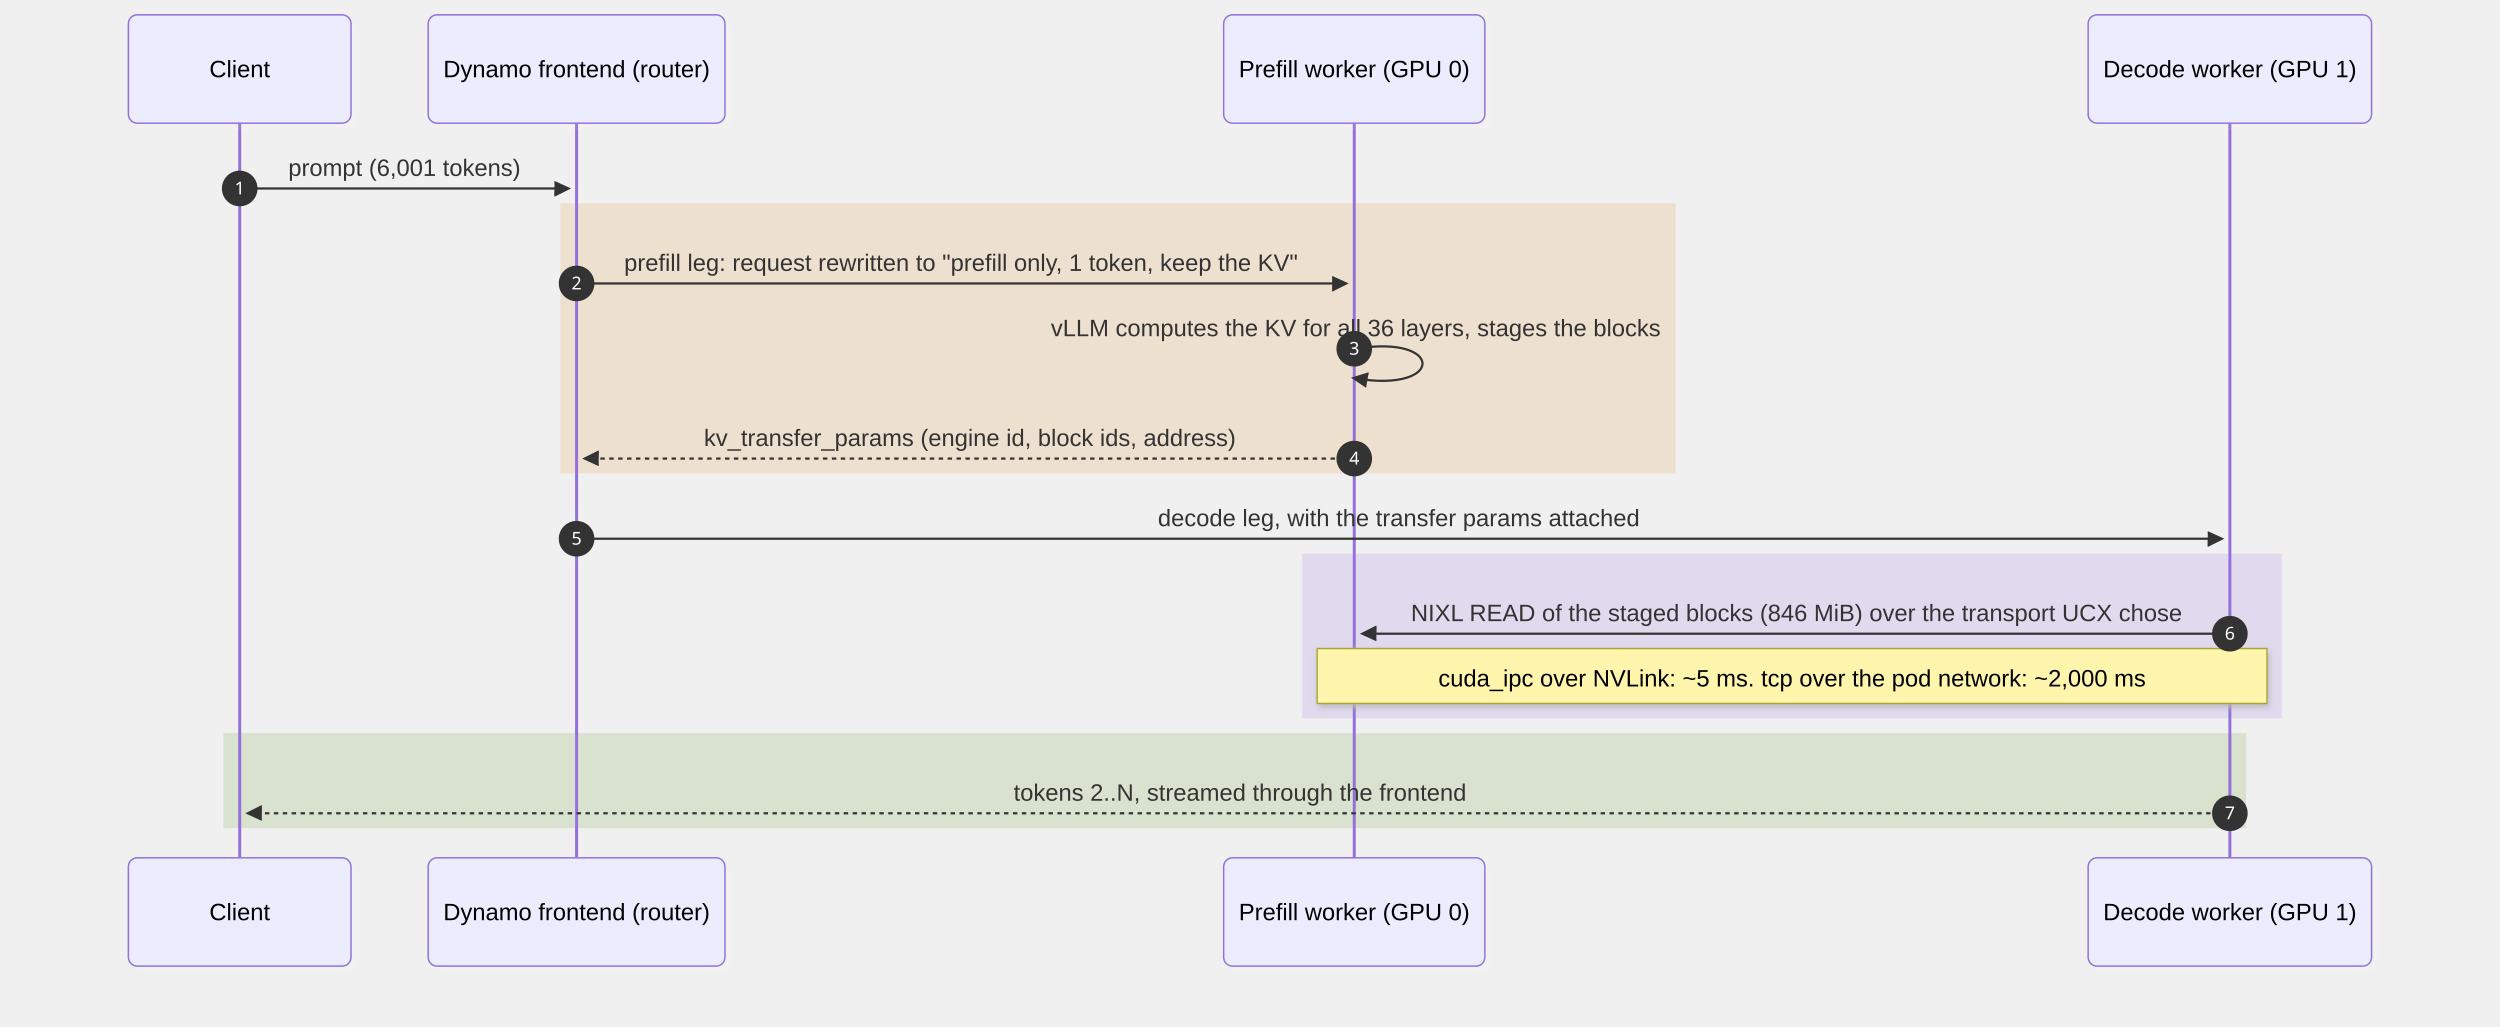
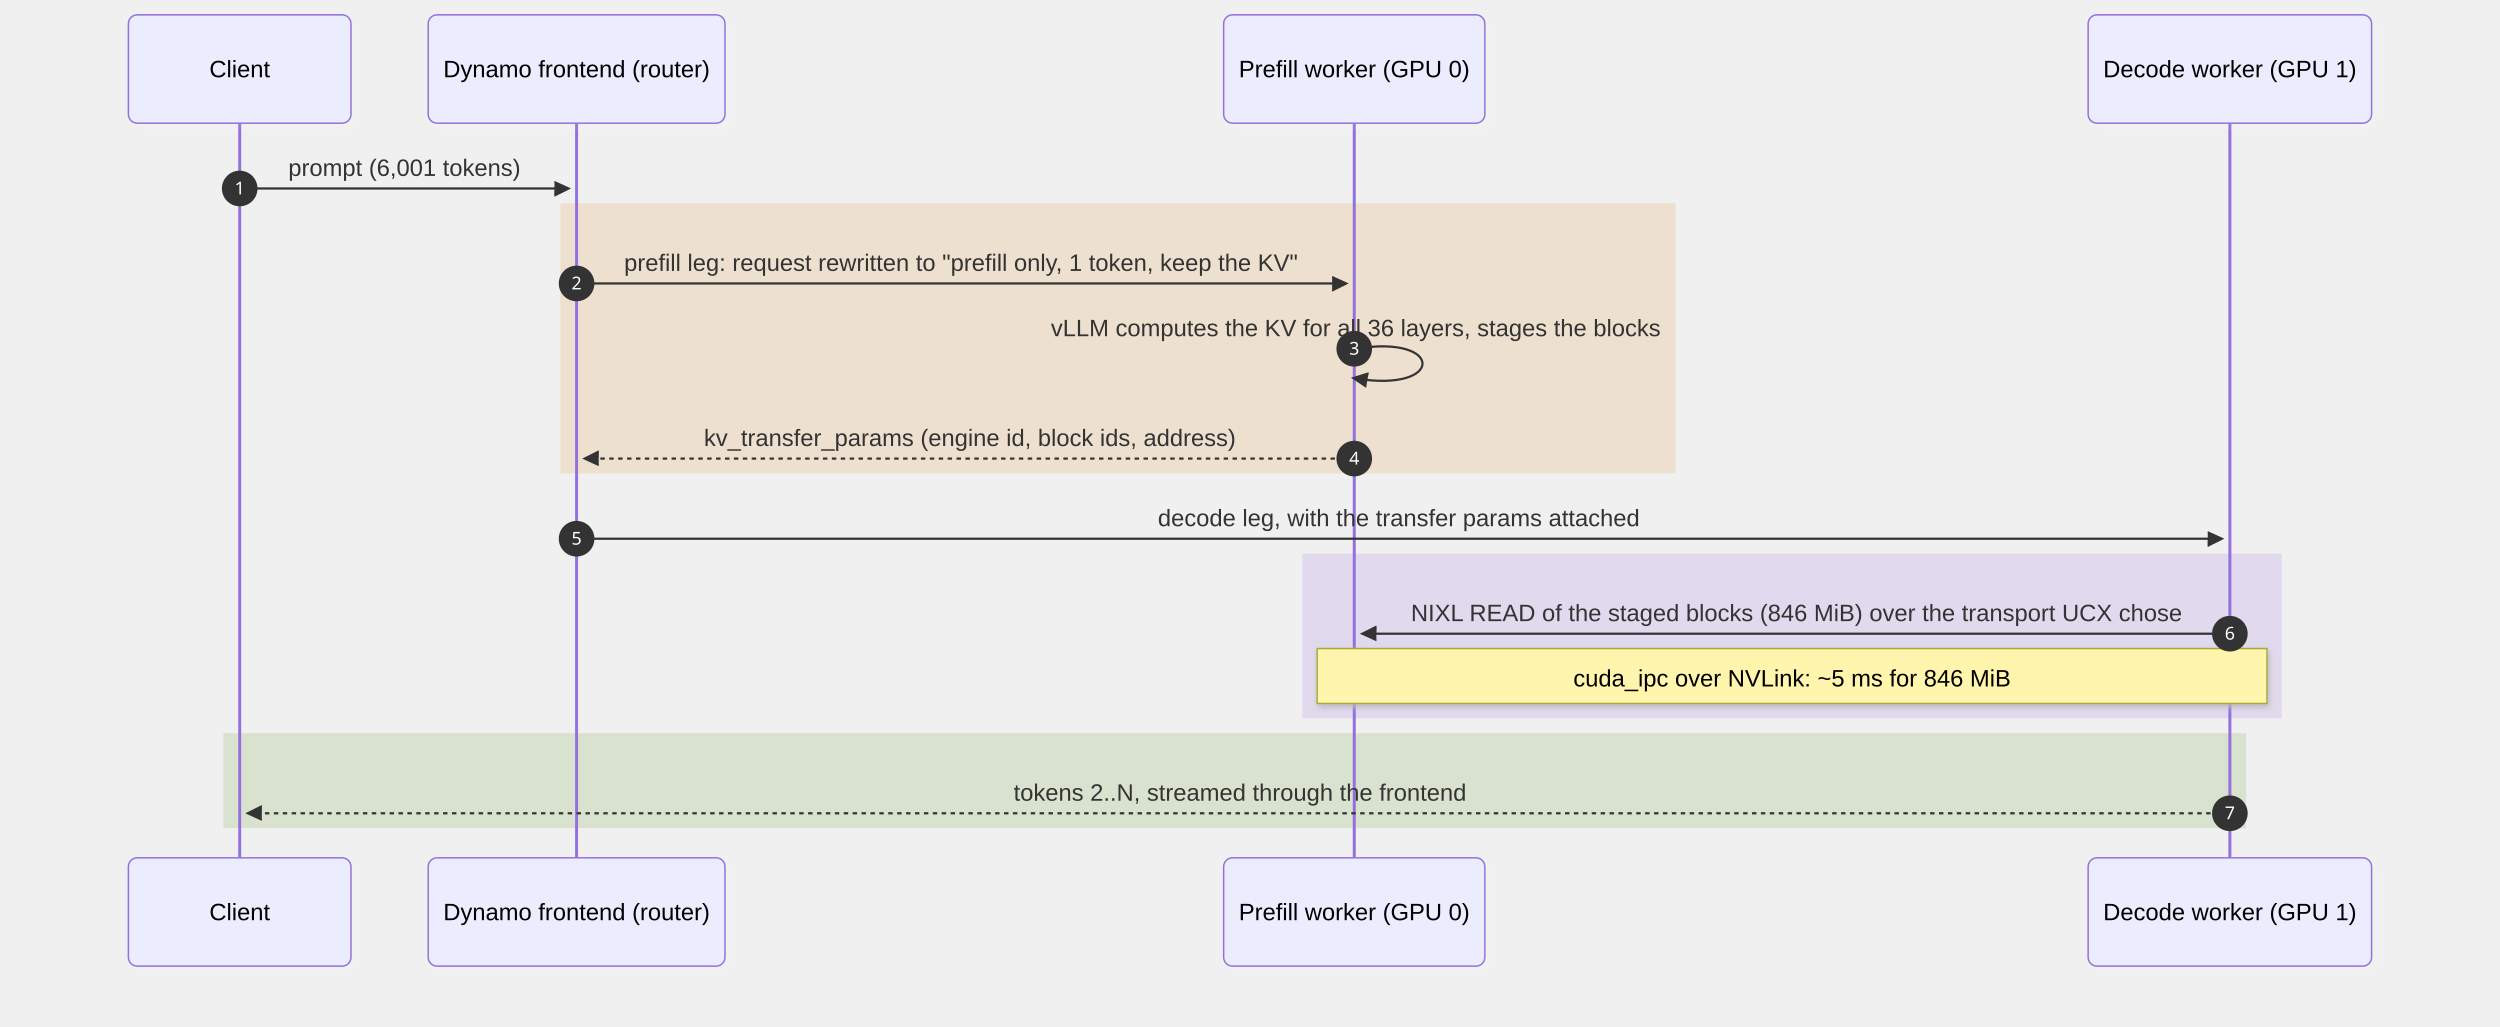
<svg xmlns="http://www.w3.org/2000/svg" id="my-svg" width="1611.5" height="662" viewBox="-50 -10 1611.5 692" role="graphics-document document" aria-roledescription="sequence" style="background-color: white;">
  <rect x="64" y="484" fill="rgba(76, 140, 0, 0.14)" width="1363" height="64" class="rect" />
  <rect x="791" y="363" fill="rgba(130, 80, 223, 0.14)" width="660" height="111" class="rect" />
  <rect x="291" y="127" fill="rgba(224, 123, 0, 0.14)" width="751.5" height="182" class="rect" />
  <g>
    <rect x="1320.5" y="568" fill="#eaeaea" stroke="#666" width="191" height="73" name="D" rx="6" ry="6" class="actor actor-bottom" data-look="neo" filter="url(#my-svg-drop-shadow)" />
    <text x="1416" y="604.5" dominant-baseline="central" alignment-baseline="central" class="actor actor-box" style="text-anchor: middle; font-size: 16px; font-weight: 400; font-family: Arial, Helvetica, sans-serif;">
      <tspan x="1416" dy="0">Decode worker (GPU 1)</tspan>
    </text>
  </g>
  <g>
    <rect x="738" y="568" fill="#eaeaea" stroke="#666" width="176" height="73" name="P" rx="6" ry="6" class="actor actor-bottom" data-look="neo" filter="url(#my-svg-drop-shadow)" />
    <text x="826" y="604.5" dominant-baseline="central" alignment-baseline="central" class="actor actor-box" style="text-anchor: middle; font-size: 16px; font-weight: 400; font-family: Arial, Helvetica, sans-serif;">
      <tspan x="826" dy="0">Prefill worker (GPU 0)</tspan>
    </text>
  </g>
  <g>
    <rect x="202" y="568" fill="#eaeaea" stroke="#666" width="200" height="73" name="F" rx="6" ry="6" class="actor actor-bottom" data-look="neo" filter="url(#my-svg-drop-shadow)" />
    <text x="302" y="604.5" dominant-baseline="central" alignment-baseline="central" class="actor actor-box" style="text-anchor: middle; font-size: 16px; font-weight: 400; font-family: Arial, Helvetica, sans-serif;">
      <tspan x="302" dy="0">Dynamo frontend (router)</tspan>
    </text>
  </g>
  <g>
    <rect x="0" y="568" fill="#eaeaea" stroke="#666" width="150" height="73" name="C" rx="6" ry="6" class="actor actor-bottom" data-look="neo" filter="url(#my-svg-drop-shadow)" />
    <text x="75" y="604.5" dominant-baseline="central" alignment-baseline="central" class="actor actor-box" style="text-anchor: middle; font-size: 16px; font-weight: 400; font-family: Arial, Helvetica, sans-serif;">
      <tspan x="75" dy="0">Client</tspan>
    </text>
  </g>
  <g>
    <line id="actor3" x1="1416" y1="73" x2="1416" y2="568" class="actor-line 200" stroke-width="0.5px" stroke="#999" name="D" data-et="life-line" data-id="D" />
    <g id="root-3" data-look="neo" data-et="participant" data-type="participant" data-id="D">
      <rect x="1320.5" y="0" fill="#eaeaea" stroke="#666" width="191" height="73" name="D" rx="6" ry="6" class="actor actor-top" data-look="neo" filter="url(#my-svg-drop-shadow)" />
      <text x="1416" y="36.5" dominant-baseline="central" alignment-baseline="central" class="actor actor-box" style="text-anchor: middle; font-size: 16px; font-weight: 400; font-family: Arial, Helvetica, sans-serif;">
        <tspan x="1416" dy="0">Decode worker (GPU 1)</tspan>
      </text>
    </g>
  </g>
  <g>
    <line id="actor2" x1="826" y1="73" x2="826" y2="568" class="actor-line 200" stroke-width="0.5px" stroke="#999" name="P" data-et="life-line" data-id="P" />
    <g id="root-2" data-look="neo" data-et="participant" data-type="participant" data-id="P">
      <rect x="738" y="0" fill="#eaeaea" stroke="#666" width="176" height="73" name="P" rx="6" ry="6" class="actor actor-top" data-look="neo" filter="url(#my-svg-drop-shadow)" />
      <text x="826" y="36.5" dominant-baseline="central" alignment-baseline="central" class="actor actor-box" style="text-anchor: middle; font-size: 16px; font-weight: 400; font-family: Arial, Helvetica, sans-serif;">
        <tspan x="826" dy="0">Prefill worker (GPU 0)</tspan>
      </text>
    </g>
  </g>
  <g>
    <line id="actor1" x1="302" y1="73" x2="302" y2="568" class="actor-line 200" stroke-width="0.5px" stroke="#999" name="F" data-et="life-line" data-id="F" />
    <g id="root-1" data-look="neo" data-et="participant" data-type="participant" data-id="F">
      <rect x="202" y="0" fill="#eaeaea" stroke="#666" width="200" height="73" name="F" rx="6" ry="6" class="actor actor-top" data-look="neo" filter="url(#my-svg-drop-shadow)" />
      <text x="302" y="36.5" dominant-baseline="central" alignment-baseline="central" class="actor actor-box" style="text-anchor: middle; font-size: 16px; font-weight: 400; font-family: Arial, Helvetica, sans-serif;">
        <tspan x="302" dy="0">Dynamo frontend (router)</tspan>
      </text>
    </g>
  </g>
  <g>
    <line id="actor0" x1="75" y1="73" x2="75" y2="568" class="actor-line 200" stroke-width="0.5px" stroke="#999" name="C" data-et="life-line" data-id="C" />
    <g id="root-0" data-look="neo" data-et="participant" data-type="participant" data-id="C">
      <rect x="0" y="0" fill="#eaeaea" stroke="#666" width="150" height="73" name="C" rx="6" ry="6" class="actor actor-top" data-look="neo" filter="url(#my-svg-drop-shadow)" />
      <text x="75" y="36.5" dominant-baseline="central" alignment-baseline="central" class="actor actor-box" style="text-anchor: middle; font-size: 16px; font-weight: 400; font-family: Arial, Helvetica, sans-serif;">
        <tspan x="75" dy="0">Client</tspan>
      </text>
    </g>
  </g>
  <style>#my-svg{font-family:Arial,Helvetica,sans-serif;font-size:16px;fill:#333;}@keyframes edge-animation-frame{from{stroke-dashoffset:0;}}@keyframes dash{to{stroke-dashoffset:0;}}#my-svg .edge-animation-slow{stroke-dasharray:9,5!important;stroke-dashoffset:900;animation:dash 50s linear infinite;stroke-linecap:round;}#my-svg .edge-animation-fast{stroke-dasharray:9,5!important;stroke-dashoffset:900;animation:dash 20s linear infinite;stroke-linecap:round;}#my-svg .error-icon{fill:#552222;}#my-svg .error-text{fill:#552222;stroke:#552222;}#my-svg .edge-thickness-normal{stroke-width:1px;}#my-svg .edge-thickness-thick{stroke-width:3.5px;}#my-svg .edge-pattern-solid{stroke-dasharray:0;}#my-svg .edge-thickness-invisible{stroke-width:0;fill:none;}#my-svg .edge-pattern-dashed{stroke-dasharray:3;}#my-svg .edge-pattern-dotted{stroke-dasharray:2;}#my-svg .marker{fill:#333333;stroke:#333333;}#my-svg .marker.cross{stroke:#333333;}#my-svg svg{font-family:Arial,Helvetica,sans-serif;font-size:16px;}#my-svg p{margin:0;}#my-svg .actor{stroke:#9370DB;fill:#ECECFF;stroke-width:1;}#my-svg rect.actor.outer-path[data-look="neo"]{filter:drop-shadow(1px 2px 2px rgba(185, 185, 185, 1));}#my-svg rect.note[data-look="neo"]{stroke:#aaaa33;fill:#fff5ad;filter:drop-shadow(1px 2px 2px rgba(185, 185, 185, 1));}#my-svg text.actor&gt;tspan{fill:black;stroke:none;}#my-svg .actor-line{stroke:#9370DB;}#my-svg .innerArc{stroke-width:1.5;stroke-dasharray:none;}#my-svg .messageLine0{stroke-width:1.5;stroke-dasharray:none;stroke:#333;}#my-svg .messageLine1{stroke-width:1.5;stroke-dasharray:2,2;stroke:#333;}#my-svg [id$="-arrowhead"] path{fill:#333;stroke:#333;}#my-svg .sequenceNumber{fill:white;}#my-svg [id$="-sequencenumber"]{fill:#333;}#my-svg [id$="-crosshead"] path{fill:#333;stroke:#333;}#my-svg .messageText{fill:#333;stroke:none;}#my-svg .labelBox{stroke:#9370DB;fill:#ECECFF;filter:drop-shadow(1px 2px 2px rgba(185, 185, 185, 1));}#my-svg .labelText,#my-svg .labelText&gt;tspan{fill:black;stroke:none;}#my-svg .loopText,#my-svg .loopText&gt;tspan{fill:black;stroke:none;}#my-svg .sectionTitle,#my-svg .sectionTitle&gt;tspan{fill:black;stroke:none;}#my-svg .loopLine{stroke-width:2px;stroke-dasharray:2,2;stroke:#9370DB;fill:#9370DB;}#my-svg .note{stroke:#aaaa33;fill:#fff5ad;}#my-svg .noteText,#my-svg .noteText&gt;tspan{fill:black;stroke:none;}#my-svg .activation0{fill:#f4f4f4;stroke:#666;}#my-svg .activation1{fill:#f4f4f4;stroke:#666;}#my-svg .activation2{fill:#f4f4f4;stroke:#666;}#my-svg .actorPopupMenu{position:absolute;}#my-svg .actorPopupMenuPanel{position:absolute;fill:#ECECFF;box-shadow:0px 8px 16px 0px rgba(0,0,0,0.2);filter:drop-shadow(3px 5px 2px rgb(0 0 0 / 0.4));}#my-svg .actor-man circle,#my-svg line{fill:#ECECFF;stroke-width:2px;}#my-svg g rect.rect{filter:drop-shadow(1px 2px 2px rgba(185, 185, 185, 1));stroke:#9370DB;}#my-svg .node .neo-node{stroke:#9370DB;}#my-svg [data-look="neo"].node rect,#my-svg [data-look="neo"].cluster rect,#my-svg [data-look="neo"].node polygon{stroke:#9370DB;filter:drop-shadow(1px 2px 2px rgba(185, 185, 185, 1));}#my-svg [data-look="neo"].swimlane.cluster rect{filter:none;}#my-svg [data-look="neo"].node path{stroke:#9370DB;stroke-width:1px;}#my-svg [data-look="neo"].node .outer-path{filter:drop-shadow(1px 2px 2px rgba(185, 185, 185, 1));}#my-svg [data-look="neo"].node .neo-line path{stroke:#9370DB;filter:none;}#my-svg [data-look="neo"].node circle{stroke:#9370DB;filter:drop-shadow(1px 2px 2px rgba(185, 185, 185, 1));}#my-svg [data-look="neo"].node circle .state-start{fill:#000000;}#my-svg [data-look="neo"].icon-shape .icon{fill:#9370DB;filter:drop-shadow(1px 2px 2px rgba(185, 185, 185, 1));}#my-svg [data-look="neo"].icon-shape .icon-neo path{stroke:#9370DB;filter:drop-shadow(1px 2px 2px rgba(185, 185, 185, 1));}#my-svg :root{--mermaid-font-family:Arial,Helvetica,sans-serif;}</style>
  <g />
  <defs>
    <symbol id="my-svg-computer" width="24" height="24">
      <path transform="scale(.5)" d="M2 2v13h20v-13h-20zm18 11h-16v-9h16v9zm-10.228 6l.466-1h3.524l.467 1h-4.457zm14.228 3h-24l2-6h2.104l-1.33 4h18.45l-1.297-4h2.073l2 6zm-5-10h-14v-7h14v7z" />
    </symbol>
  </defs>
  <defs>
    <symbol id="my-svg-database" fill-rule="evenodd" clip-rule="evenodd">
      <path transform="scale(.5)" d="M12.258.001l.256.004.255.005.253.008.251.01.249.012.247.015.246.016.242.019.241.02.239.023.236.024.233.027.231.028.229.031.225.032.223.034.22.036.217.038.214.04.211.041.208.043.205.045.201.046.198.048.194.05.191.051.187.053.183.054.18.056.175.057.172.059.168.06.163.061.16.063.155.064.15.066.074.033.073.033.071.034.07.034.069.035.068.035.067.035.066.035.064.036.064.036.062.036.06.036.06.037.058.037.058.037.055.038.055.038.053.038.052.038.051.039.05.039.048.039.047.039.045.04.044.04.043.04.041.04.04.041.039.041.037.041.036.041.034.041.033.042.032.042.03.042.029.042.027.042.026.043.024.043.023.043.021.043.02.043.018.044.017.043.015.044.013.044.012.044.011.045.009.044.007.045.006.045.004.045.002.045.001.045v17l-.001.045-.002.045-.004.045-.006.045-.007.045-.009.044-.011.045-.012.044-.013.044-.015.044-.017.043-.018.044-.02.043-.021.043-.023.043-.024.043-.026.043-.027.042-.029.042-.03.042-.032.042-.033.042-.034.041-.036.041-.037.041-.039.041-.04.041-.041.04-.043.04-.044.04-.045.04-.047.039-.048.039-.05.039-.051.039-.052.038-.053.038-.055.038-.055.038-.058.037-.058.037-.06.037-.06.036-.062.036-.064.036-.064.036-.066.035-.067.035-.068.035-.069.035-.07.034-.071.034-.073.033-.074.033-.15.066-.155.064-.16.063-.163.061-.168.06-.172.059-.175.057-.18.056-.183.054-.187.053-.191.051-.194.05-.198.048-.201.046-.205.045-.208.043-.211.041-.214.04-.217.038-.22.036-.223.034-.225.032-.229.031-.231.028-.233.027-.236.024-.239.023-.241.02-.242.019-.246.016-.247.015-.249.012-.251.01-.253.008-.255.005-.256.004-.258.001-.258-.001-.256-.004-.255-.005-.253-.008-.251-.01-.249-.012-.247-.015-.245-.016-.243-.019-.241-.02-.238-.023-.236-.024-.234-.027-.231-.028-.228-.031-.226-.032-.223-.034-.22-.036-.217-.038-.214-.04-.211-.041-.208-.043-.204-.045-.201-.046-.198-.048-.195-.05-.19-.051-.187-.053-.184-.054-.179-.056-.176-.057-.172-.059-.167-.06-.164-.061-.159-.063-.155-.064-.151-.066-.074-.033-.072-.033-.072-.034-.07-.034-.069-.035-.068-.035-.067-.035-.066-.035-.064-.036-.063-.036-.062-.036-.061-.036-.06-.037-.058-.037-.057-.037-.056-.038-.055-.038-.053-.038-.052-.038-.051-.039-.049-.039-.049-.039-.046-.039-.046-.04-.044-.04-.043-.04-.041-.04-.04-.041-.039-.041-.037-.041-.036-.041-.034-.041-.033-.042-.032-.042-.03-.042-.029-.042-.027-.042-.026-.043-.024-.043-.023-.043-.021-.043-.02-.043-.018-.044-.017-.043-.015-.044-.013-.044-.012-.044-.011-.045-.009-.044-.007-.045-.006-.045-.004-.045-.002-.045-.001-.045v-17l.001-.045.002-.045.004-.045.006-.045.007-.045.009-.044.011-.045.012-.044.013-.044.015-.044.017-.043.018-.044.02-.043.021-.043.023-.043.024-.043.026-.043.027-.042.029-.042.03-.042.032-.042.033-.042.034-.041.036-.041.037-.041.039-.041.04-.041.041-.04.043-.04.044-.04.046-.04.046-.039.049-.039.049-.039.051-.039.052-.038.053-.038.055-.038.056-.038.057-.037.058-.037.06-.037.061-.036.062-.036.063-.036.064-.036.066-.035.067-.035.068-.035.069-.035.07-.034.072-.034.072-.033.074-.033.151-.066.155-.064.159-.063.164-.061.167-.06.172-.059.176-.057.179-.056.184-.054.187-.053.19-.051.195-.05.198-.048.201-.046.204-.045.208-.043.211-.041.214-.04.217-.038.22-.036.223-.034.226-.032.228-.031.231-.028.234-.027.236-.024.238-.023.241-.02.243-.019.245-.016.247-.015.249-.012.251-.01.253-.008.255-.005.256-.004.258-.001.258.001zm-9.258 20.499v.01l.001.021.003.021.004.022.005.021.006.022.007.022.009.023.01.022.011.023.012.023.013.023.015.023.016.024.017.023.018.024.019.024.021.024.022.025.023.024.024.025.052.049.056.05.061.051.066.051.07.051.075.051.079.052.084.052.088.052.092.052.097.052.102.051.105.052.11.052.114.051.119.051.123.051.127.05.131.05.135.05.139.048.144.049.147.047.152.047.155.047.16.045.163.045.167.043.171.043.176.041.178.041.183.039.187.039.19.037.194.035.197.035.202.033.204.031.209.03.212.029.216.027.219.025.222.024.226.021.23.02.233.018.236.016.24.015.243.012.246.01.249.008.253.005.256.004.259.001.26-.001.257-.004.254-.005.25-.008.247-.011.244-.012.241-.014.237-.016.233-.018.231-.021.226-.021.224-.024.22-.026.216-.027.212-.028.21-.031.205-.031.202-.034.198-.034.194-.036.191-.037.187-.039.183-.04.179-.04.175-.042.172-.043.168-.044.163-.045.16-.046.155-.046.152-.047.148-.048.143-.049.139-.049.136-.05.131-.05.126-.05.123-.051.118-.052.114-.051.11-.052.106-.052.101-.052.096-.052.092-.052.088-.053.083-.051.079-.052.074-.052.07-.051.065-.051.06-.051.056-.05.051-.05.023-.024.023-.025.021-.024.02-.024.019-.024.018-.024.017-.024.015-.023.014-.024.013-.023.012-.023.01-.023.01-.022.008-.022.006-.022.006-.022.004-.022.004-.021.001-.021.001-.021v-4.127l-.077.055-.08.053-.083.054-.085.053-.087.052-.09.052-.093.051-.095.05-.097.05-.1.049-.102.049-.105.048-.106.047-.109.047-.111.046-.114.045-.115.045-.118.044-.12.043-.122.042-.124.042-.126.041-.128.04-.13.04-.132.038-.134.038-.135.037-.138.037-.139.035-.142.035-.143.034-.144.033-.147.032-.148.031-.15.03-.151.03-.153.029-.154.027-.156.027-.158.026-.159.025-.161.024-.162.023-.163.022-.165.021-.166.02-.167.019-.169.018-.169.017-.171.016-.173.015-.173.014-.175.013-.175.012-.177.011-.178.01-.179.008-.179.008-.181.006-.182.005-.182.004-.184.003-.184.002h-.37l-.184-.002-.184-.003-.182-.004-.182-.005-.181-.006-.179-.008-.179-.008-.178-.01-.176-.011-.176-.012-.175-.013-.173-.014-.172-.015-.171-.016-.17-.017-.169-.018-.167-.019-.166-.02-.165-.021-.163-.022-.162-.023-.161-.024-.159-.025-.157-.026-.156-.027-.155-.027-.153-.029-.151-.03-.15-.03-.148-.031-.146-.032-.145-.033-.143-.034-.141-.035-.14-.035-.137-.037-.136-.037-.134-.038-.132-.038-.13-.04-.128-.04-.126-.041-.124-.042-.122-.042-.12-.044-.117-.043-.116-.045-.113-.045-.112-.046-.109-.047-.106-.047-.105-.048-.102-.049-.1-.049-.097-.05-.095-.05-.093-.052-.09-.051-.087-.052-.085-.053-.083-.054-.08-.054-.077-.054v4.127zm0-5.654v.011l.001.021.003.021.004.021.005.022.006.022.007.022.009.022.01.022.011.023.012.023.013.023.015.024.016.023.017.024.018.024.019.024.021.024.022.024.023.025.024.024.052.05.056.05.061.05.066.051.07.051.075.052.079.051.084.052.088.052.092.052.097.052.102.052.105.052.11.051.114.051.119.052.123.05.127.051.131.05.135.049.139.049.144.048.147.048.152.047.155.046.16.045.163.045.167.044.171.042.176.042.178.04.183.04.187.038.19.037.194.036.197.034.202.033.204.032.209.03.212.028.216.027.219.025.222.024.226.022.23.02.233.018.236.016.24.014.243.012.246.01.249.008.253.006.256.003.259.001.26-.001.257-.003.254-.006.25-.008.247-.01.244-.012.241-.015.237-.016.233-.018.231-.02.226-.022.224-.024.22-.025.216-.027.212-.029.21-.03.205-.032.202-.033.198-.035.194-.036.191-.037.187-.039.183-.039.179-.041.175-.042.172-.043.168-.044.163-.045.16-.045.155-.047.152-.047.148-.048.143-.048.139-.05.136-.049.131-.05.126-.051.123-.051.118-.051.114-.052.11-.052.106-.052.101-.052.096-.052.092-.052.088-.052.083-.052.079-.052.074-.051.07-.052.065-.051.06-.05.056-.051.051-.049.023-.025.023-.024.021-.025.02-.024.019-.024.018-.024.017-.024.015-.023.014-.023.013-.024.012-.022.01-.023.01-.023.008-.022.006-.022.006-.022.004-.021.004-.022.001-.021.001-.021v-4.139l-.077.054-.08.054-.083.054-.085.052-.087.053-.09.051-.093.051-.095.051-.097.05-.1.049-.102.049-.105.048-.106.047-.109.047-.111.046-.114.045-.115.044-.118.044-.12.044-.122.042-.124.042-.126.041-.128.04-.13.039-.132.039-.134.038-.135.037-.138.036-.139.036-.142.035-.143.033-.144.033-.147.033-.148.031-.15.03-.151.03-.153.028-.154.028-.156.027-.158.026-.159.025-.161.024-.162.023-.163.022-.165.021-.166.02-.167.019-.169.018-.169.017-.171.016-.173.015-.173.014-.175.013-.175.012-.177.011-.178.009-.179.009-.179.007-.181.007-.182.005-.182.004-.184.003-.184.002h-.37l-.184-.002-.184-.003-.182-.004-.182-.005-.181-.007-.179-.007-.179-.009-.178-.009-.176-.011-.176-.012-.175-.013-.173-.014-.172-.015-.171-.016-.17-.017-.169-.018-.167-.019-.166-.02-.165-.021-.163-.022-.162-.023-.161-.024-.159-.025-.157-.026-.156-.027-.155-.028-.153-.028-.151-.03-.15-.03-.148-.031-.146-.033-.145-.033-.143-.033-.141-.035-.14-.036-.137-.036-.136-.037-.134-.038-.132-.039-.13-.039-.128-.04-.126-.041-.124-.042-.122-.043-.12-.043-.117-.044-.116-.044-.113-.046-.112-.046-.109-.046-.106-.047-.105-.048-.102-.049-.1-.049-.097-.05-.095-.051-.093-.051-.09-.051-.087-.053-.085-.052-.083-.054-.08-.054-.077-.054v4.139zm0-5.666v.011l.001.02.003.022.004.021.005.022.006.021.007.022.009.023.01.022.011.023.012.023.013.023.015.023.016.024.017.024.018.023.019.024.021.025.022.024.023.024.024.025.052.05.056.05.061.05.066.051.07.051.075.052.079.051.084.052.088.052.092.052.097.052.102.052.105.051.11.052.114.051.119.051.123.051.127.05.131.05.135.05.139.049.144.048.147.048.152.047.155.046.16.045.163.045.167.043.171.043.176.042.178.04.183.04.187.038.19.037.194.036.197.034.202.033.204.032.209.03.212.028.216.027.219.025.222.024.226.021.23.02.233.018.236.017.24.014.243.012.246.01.249.008.253.006.256.003.259.001.26-.001.257-.003.254-.006.25-.008.247-.01.244-.013.241-.014.237-.016.233-.018.231-.02.226-.022.224-.024.22-.025.216-.027.212-.029.21-.03.205-.032.202-.033.198-.035.194-.036.191-.037.187-.039.183-.039.179-.041.175-.042.172-.043.168-.044.163-.045.16-.045.155-.047.152-.047.148-.048.143-.049.139-.049.136-.049.131-.051.126-.05.123-.051.118-.052.114-.051.11-.052.106-.052.101-.052.096-.052.092-.052.088-.052.083-.052.079-.052.074-.052.07-.051.065-.051.06-.051.056-.05.051-.049.023-.025.023-.025.021-.024.02-.024.019-.024.018-.024.017-.024.015-.023.014-.024.013-.023.012-.023.01-.022.01-.023.008-.022.006-.022.006-.022.004-.022.004-.021.001-.021.001-.021v-4.153l-.077.054-.08.054-.083.053-.085.053-.087.053-.09.051-.093.051-.095.051-.097.05-.1.049-.102.048-.105.048-.106.048-.109.046-.111.046-.114.046-.115.044-.118.044-.12.043-.122.043-.124.042-.126.041-.128.04-.13.039-.132.039-.134.038-.135.037-.138.036-.139.036-.142.034-.143.034-.144.033-.147.032-.148.032-.15.03-.151.03-.153.028-.154.028-.156.027-.158.026-.159.024-.161.024-.162.023-.163.023-.165.021-.166.02-.167.019-.169.018-.169.017-.171.016-.173.015-.173.014-.175.013-.175.012-.177.01-.178.01-.179.009-.179.007-.181.006-.182.006-.182.004-.184.003-.184.001-.185.001-.185-.001-.184-.001-.184-.003-.182-.004-.182-.006-.181-.006-.179-.007-.179-.009-.178-.01-.176-.01-.176-.012-.175-.013-.173-.014-.172-.015-.171-.016-.17-.017-.169-.018-.167-.019-.166-.02-.165-.021-.163-.023-.162-.023-.161-.024-.159-.024-.157-.026-.156-.027-.155-.028-.153-.028-.151-.03-.15-.03-.148-.032-.146-.032-.145-.033-.143-.034-.141-.034-.14-.036-.137-.036-.136-.037-.134-.038-.132-.039-.13-.039-.128-.041-.126-.041-.124-.041-.122-.043-.12-.043-.117-.044-.116-.044-.113-.046-.112-.046-.109-.046-.106-.048-.105-.048-.102-.048-.1-.05-.097-.049-.095-.051-.093-.051-.09-.052-.087-.052-.085-.053-.083-.053-.08-.054-.077-.054v4.153zm8.74-8.179l-.257.004-.254.005-.25.008-.247.011-.244.012-.241.014-.237.016-.233.018-.231.021-.226.022-.224.023-.22.026-.216.027-.212.028-.21.031-.205.032-.202.033-.198.034-.194.036-.191.038-.187.038-.183.04-.179.041-.175.042-.172.043-.168.043-.163.045-.16.046-.155.046-.152.048-.148.048-.143.048-.139.049-.136.05-.131.05-.126.051-.123.051-.118.051-.114.052-.11.052-.106.052-.101.052-.096.052-.092.052-.088.052-.083.052-.079.052-.074.051-.07.052-.065.051-.06.05-.056.05-.051.05-.023.025-.023.024-.021.024-.02.025-.019.024-.018.024-.017.023-.015.024-.014.023-.013.023-.012.023-.01.023-.01.022-.008.022-.006.023-.006.021-.004.022-.004.021-.001.021-.001.021.001.021.001.021.004.021.004.022.006.021.006.023.008.022.01.022.01.023.012.023.013.023.014.023.015.024.017.023.018.024.019.024.02.025.021.024.023.024.023.025.051.05.056.05.06.05.065.051.07.052.074.051.079.052.083.052.088.052.092.052.096.052.101.052.106.052.11.052.114.052.118.051.123.051.126.051.131.05.136.05.139.049.143.048.148.048.152.048.155.046.16.046.163.045.168.043.172.043.175.042.179.041.183.04.187.038.191.038.194.036.198.034.202.033.205.032.21.031.212.028.216.027.22.026.224.023.226.022.231.021.233.018.237.016.241.014.244.012.247.011.25.008.254.005.257.004.26.001.26-.001.257-.004.254-.005.25-.008.247-.011.244-.012.241-.014.237-.016.233-.018.231-.021.226-.022.224-.023.22-.026.216-.027.212-.028.21-.031.205-.032.202-.033.198-.034.194-.036.191-.038.187-.038.183-.04.179-.041.175-.042.172-.043.168-.043.163-.045.16-.046.155-.046.152-.048.148-.048.143-.048.139-.049.136-.05.131-.05.126-.051.123-.051.118-.051.114-.052.11-.052.106-.052.101-.052.096-.052.092-.052.088-.052.083-.052.079-.052.074-.051.07-.052.065-.051.06-.05.056-.05.051-.05.023-.025.023-.024.021-.024.02-.025.019-.024.018-.024.017-.023.015-.024.014-.023.013-.023.012-.023.01-.023.01-.022.008-.022.006-.023.006-.021.004-.022.004-.021.001-.021.001-.021-.001-.021-.001-.021-.004-.021-.004-.022-.006-.021-.006-.023-.008-.022-.01-.022-.01-.023-.012-.023-.013-.023-.014-.023-.015-.024-.017-.023-.018-.024-.019-.024-.02-.025-.021-.024-.023-.024-.023-.025-.051-.05-.056-.05-.06-.05-.065-.051-.07-.052-.074-.051-.079-.052-.083-.052-.088-.052-.092-.052-.096-.052-.101-.052-.106-.052-.11-.052-.114-.052-.118-.051-.123-.051-.126-.051-.131-.05-.136-.05-.139-.049-.143-.048-.148-.048-.152-.048-.155-.046-.16-.046-.163-.045-.168-.043-.172-.043-.175-.042-.179-.041-.183-.04-.187-.038-.191-.038-.194-.036-.198-.034-.202-.033-.205-.032-.21-.031-.212-.028-.216-.027-.22-.026-.224-.023-.226-.022-.231-.021-.233-.018-.237-.016-.241-.014-.244-.012-.247-.011-.25-.008-.254-.005-.257-.004-.26-.001-.26.001z" />
    </symbol>
  </defs>
  <defs>
    <symbol id="my-svg-clock" width="24" height="24">
      <path transform="scale(.5)" d="M12 2c5.514 0 10 4.486 10 10s-4.486 10-10 10-10-4.486-10-10 4.486-10 10-10zm0-2c-6.627 0-12 5.373-12 12s5.373 12 12 12 12-5.373 12-12-5.373-12-12-12zm5.848 12.459c.202.038.202.333.001.372-1.907.361-6.045 1.111-6.547 1.111-.719 0-1.301-.582-1.301-1.301 0-.512.77-5.447 1.125-7.445.034-.192.312-.181.343.014l.985 6.238 5.394 1.011z" />
    </symbol>
  </defs>
  <defs>
    <marker id="my-svg-arrowhead" refX="7.9" refY="5" markerUnits="userSpaceOnUse" markerWidth="12" markerHeight="12" orient="auto-start-reverse">
      <path d="M -1 0 L 10 5 L 0 10 z" />
    </marker>
  </defs>
  <defs>
    <marker id="my-svg-crosshead" markerWidth="15" markerHeight="8" orient="auto" refX="4" refY="4.5">
      <path fill="none" stroke="#000000" stroke-width="1pt" d="M 1,2 L 6,7 M 6,2 L 1,7" style="stroke-dasharray: 0, 0;" />
    </marker>
  </defs>
  <defs>
    <marker id="my-svg-filled-head" refX="15.5" refY="7" markerWidth="20" markerHeight="28" orient="auto">
      <path d="M 18,7 L9,13 L14,7 L9,1 Z" />
    </marker>
  </defs>
  <defs>
    <marker id="my-svg-sequencenumber" refX="15" refY="15" markerWidth="60" markerHeight="40" orient="auto">
      <circle cx="15" cy="15" r="6" />
    </marker>
  </defs>
  <defs>
    <marker id="my-svg-solidTopArrowHead" refX="7.9" refY="7.25" markerUnits="userSpaceOnUse" markerWidth="12" markerHeight="12" orient="auto-start-reverse">
      <path d="M 0 0 L 10 8 L 0 8 z" />
    </marker>
  </defs>
  <defs>
    <marker id="my-svg-solidBottomArrowHead" refX="7.9" refY="0.75" markerUnits="userSpaceOnUse" markerWidth="12" markerHeight="12" orient="auto-start-reverse">
      <path d="M 0 0 L 10 0 L 0 8 z" />
    </marker>
  </defs>
  <defs>
    <marker id="my-svg-stickTopArrowHead" refX="7.5" refY="7" markerUnits="userSpaceOnUse" markerWidth="12" markerHeight="12" orient="auto-start-reverse">
      <path d="M 0 0 L 7 7" stroke="black" stroke-width="1.5" fill="none" />
    </marker>
  </defs>
  <defs>
    <marker id="my-svg-stickBottomArrowHead" refX="7.5" refY="0" markerUnits="userSpaceOnUse" markerWidth="12" markerHeight="12" orient="auto-start-reverse">
      <path d="M 0 7 L 7 0" stroke="black" stroke-width="1.5" fill="none" />
    </marker>
  </defs>
  <defs>
    <filter id="my-svg-drop-shadow" height="130%" width="130%">
      <feDropShadow dx="4" dy="4" stdDeviation="0" flood-opacity="0.06" flood-color="#FFFFFF" />
    </filter>
  </defs>
  <g data-et="note" data-id="i10">
    <rect x="801" y="427" fill="#EDF2AE" stroke="#666" width="640" height="37" class="note" data-look="neo" />
    <text x="1121" y="432" text-anchor="middle" dominant-baseline="middle" alignment-baseline="middle" class="noteText" dy="1em" style="font-family: Arial, Helvetica, sans-serif; font-size: 16px; font-weight: 400;">
-       <tspan x="1121">cuda_ipc over NVLink: ~5 ms. tcp over the pod network: ~2,000 ms</tspan>
+       <tspan x="1121">cuda_ipc over NVLink: ~5 ms for 846 MiB</tspan>
    </text>
  </g>
  <text x="186" y="88" text-anchor="middle" dominant-baseline="middle" alignment-baseline="middle" class="messageText" dy="1em" style="font-family: Arial, Helvetica, sans-serif; font-size: 16px; font-weight: 400;">prompt (6,001 tokens)</text>
  <line x1="82" y1="117" x2="295" y2="117" class="messageLine0" data-et="message" data-id="i1" data-from="C" data-to="F" stroke-width="2" stroke="none" marker-end="url(#my-svg-arrowhead)" style="fill: none;" />
  <line x1="75" y1="117" x2="75" y2="117" stroke-width="0" marker-start="url(#my-svg-sequencenumber)" />
  <text x="75" y="121" font-family="sans-serif" font-size="12px" text-anchor="middle" class="sequenceNumber">1</text>
  <text x="561" y="152" text-anchor="middle" dominant-baseline="middle" alignment-baseline="middle" class="messageText" dy="1em" style="font-family: Arial, Helvetica, sans-serif; font-size: 16px; font-weight: 400;">prefill leg: request rewritten to "prefill only, 1 token, keep the KV"</text>
  <line x1="309" y1="181" x2="819" y2="181" class="messageLine0" data-et="message" data-id="i3" data-from="F" data-to="P" stroke-width="2" stroke="none" marker-end="url(#my-svg-arrowhead)" style="fill: none;" />
  <line x1="302" y1="181" x2="302" y2="181" stroke-width="0" marker-start="url(#my-svg-sequencenumber)" />
  <text x="302" y="185" font-family="sans-serif" font-size="12px" text-anchor="middle" class="sequenceNumber">2</text>
  <text x="827" y="196" text-anchor="middle" dominant-baseline="middle" alignment-baseline="middle" class="messageText" dy="1em" style="font-family: Arial, Helvetica, sans-serif; font-size: 16px; font-weight: 400;">vLLM computes the KV for all 36 layers, stages the blocks</text>
  <path d="M 827,225 C 887,215 887,255 827,245" class="messageLine0" data-et="message" data-id="i4" data-from="P" data-to="P" stroke-width="2" stroke="none" marker-end="url(#my-svg-arrowhead)" x1="833" style="fill: none;" />
  <line x1="826" y1="225" x2="826" y2="225" stroke-width="0" marker-start="url(#my-svg-sequencenumber)" />
  <text x="826" y="229" font-family="sans-serif" font-size="12px" text-anchor="middle" class="sequenceNumber">3</text>
  <text x="567" y="270" text-anchor="middle" dominant-baseline="middle" alignment-baseline="middle" class="messageText" dy="1em" style="font-family: Arial, Helvetica, sans-serif; font-size: 16px; font-weight: 400;">kv_transfer_params (engine id, block ids, address)</text>
  <line x1="831" y1="299" x2="309" y2="299" class="messageLine1" data-et="message" data-id="i5" data-from="P" data-to="F" stroke-width="2" stroke="none" marker-end="url(#my-svg-arrowhead)" style="stroke-dasharray: 3, 3; fill: none;" />
  <line x1="826" y1="299" x2="826" y2="299" stroke-width="0" marker-start="url(#my-svg-sequencenumber)" />
  <text x="826" y="303" font-family="sans-serif" font-size="12px" text-anchor="middle" class="sequenceNumber">4</text>
  <text x="856" y="324" text-anchor="middle" dominant-baseline="middle" alignment-baseline="middle" class="messageText" dy="1em" style="font-family: Arial, Helvetica, sans-serif; font-size: 16px; font-weight: 400;">decode leg, with the transfer params attached</text>
  <line x1="309" y1="353" x2="1409" y2="353" class="messageLine0" data-et="message" data-id="i7" data-from="F" data-to="D" stroke-width="2" stroke="none" marker-end="url(#my-svg-arrowhead)" style="fill: none;" />
  <line x1="302" y1="353" x2="302" y2="353" stroke-width="0" marker-start="url(#my-svg-sequencenumber)" />
  <text x="302" y="357" font-family="sans-serif" font-size="12px" text-anchor="middle" class="sequenceNumber">5</text>
  <text x="1124" y="388" text-anchor="middle" dominant-baseline="middle" alignment-baseline="middle" class="messageText" dy="1em" style="font-family: Arial, Helvetica, sans-serif; font-size: 16px; font-weight: 400;">NIXL READ of the staged blocks (846 MiB) over the transport UCX chose</text>
  <line x1="1421" y1="417" x2="833" y2="417" class="messageLine0" data-et="message" data-id="i9" data-from="D" data-to="P" stroke-width="2" stroke="none" marker-end="url(#my-svg-arrowhead)" style="fill: none;" />
  <line x1="1416" y1="417" x2="1416" y2="417" stroke-width="0" marker-start="url(#my-svg-sequencenumber)" />
  <text x="1416" y="421" font-family="sans-serif" font-size="12px" text-anchor="middle" class="sequenceNumber">6</text>
  <text x="749" y="509" text-anchor="middle" dominant-baseline="middle" alignment-baseline="middle" class="messageText" dy="1em" style="font-family: Arial, Helvetica, sans-serif; font-size: 16px; font-weight: 400;">tokens 2..N, streamed through the frontend</text>
  <line x1="1421" y1="538" x2="82" y2="538" class="messageLine1" data-et="message" data-id="i13" data-from="D" data-to="C" stroke-width="2" stroke="none" marker-end="url(#my-svg-arrowhead)" style="stroke-dasharray: 3, 3; fill: none;" />
  <line x1="1416" y1="538" x2="1416" y2="538" stroke-width="0" marker-start="url(#my-svg-sequencenumber)" />
  <text x="1416" y="542" font-family="sans-serif" font-size="12px" text-anchor="middle" class="sequenceNumber">7</text>
</svg>
